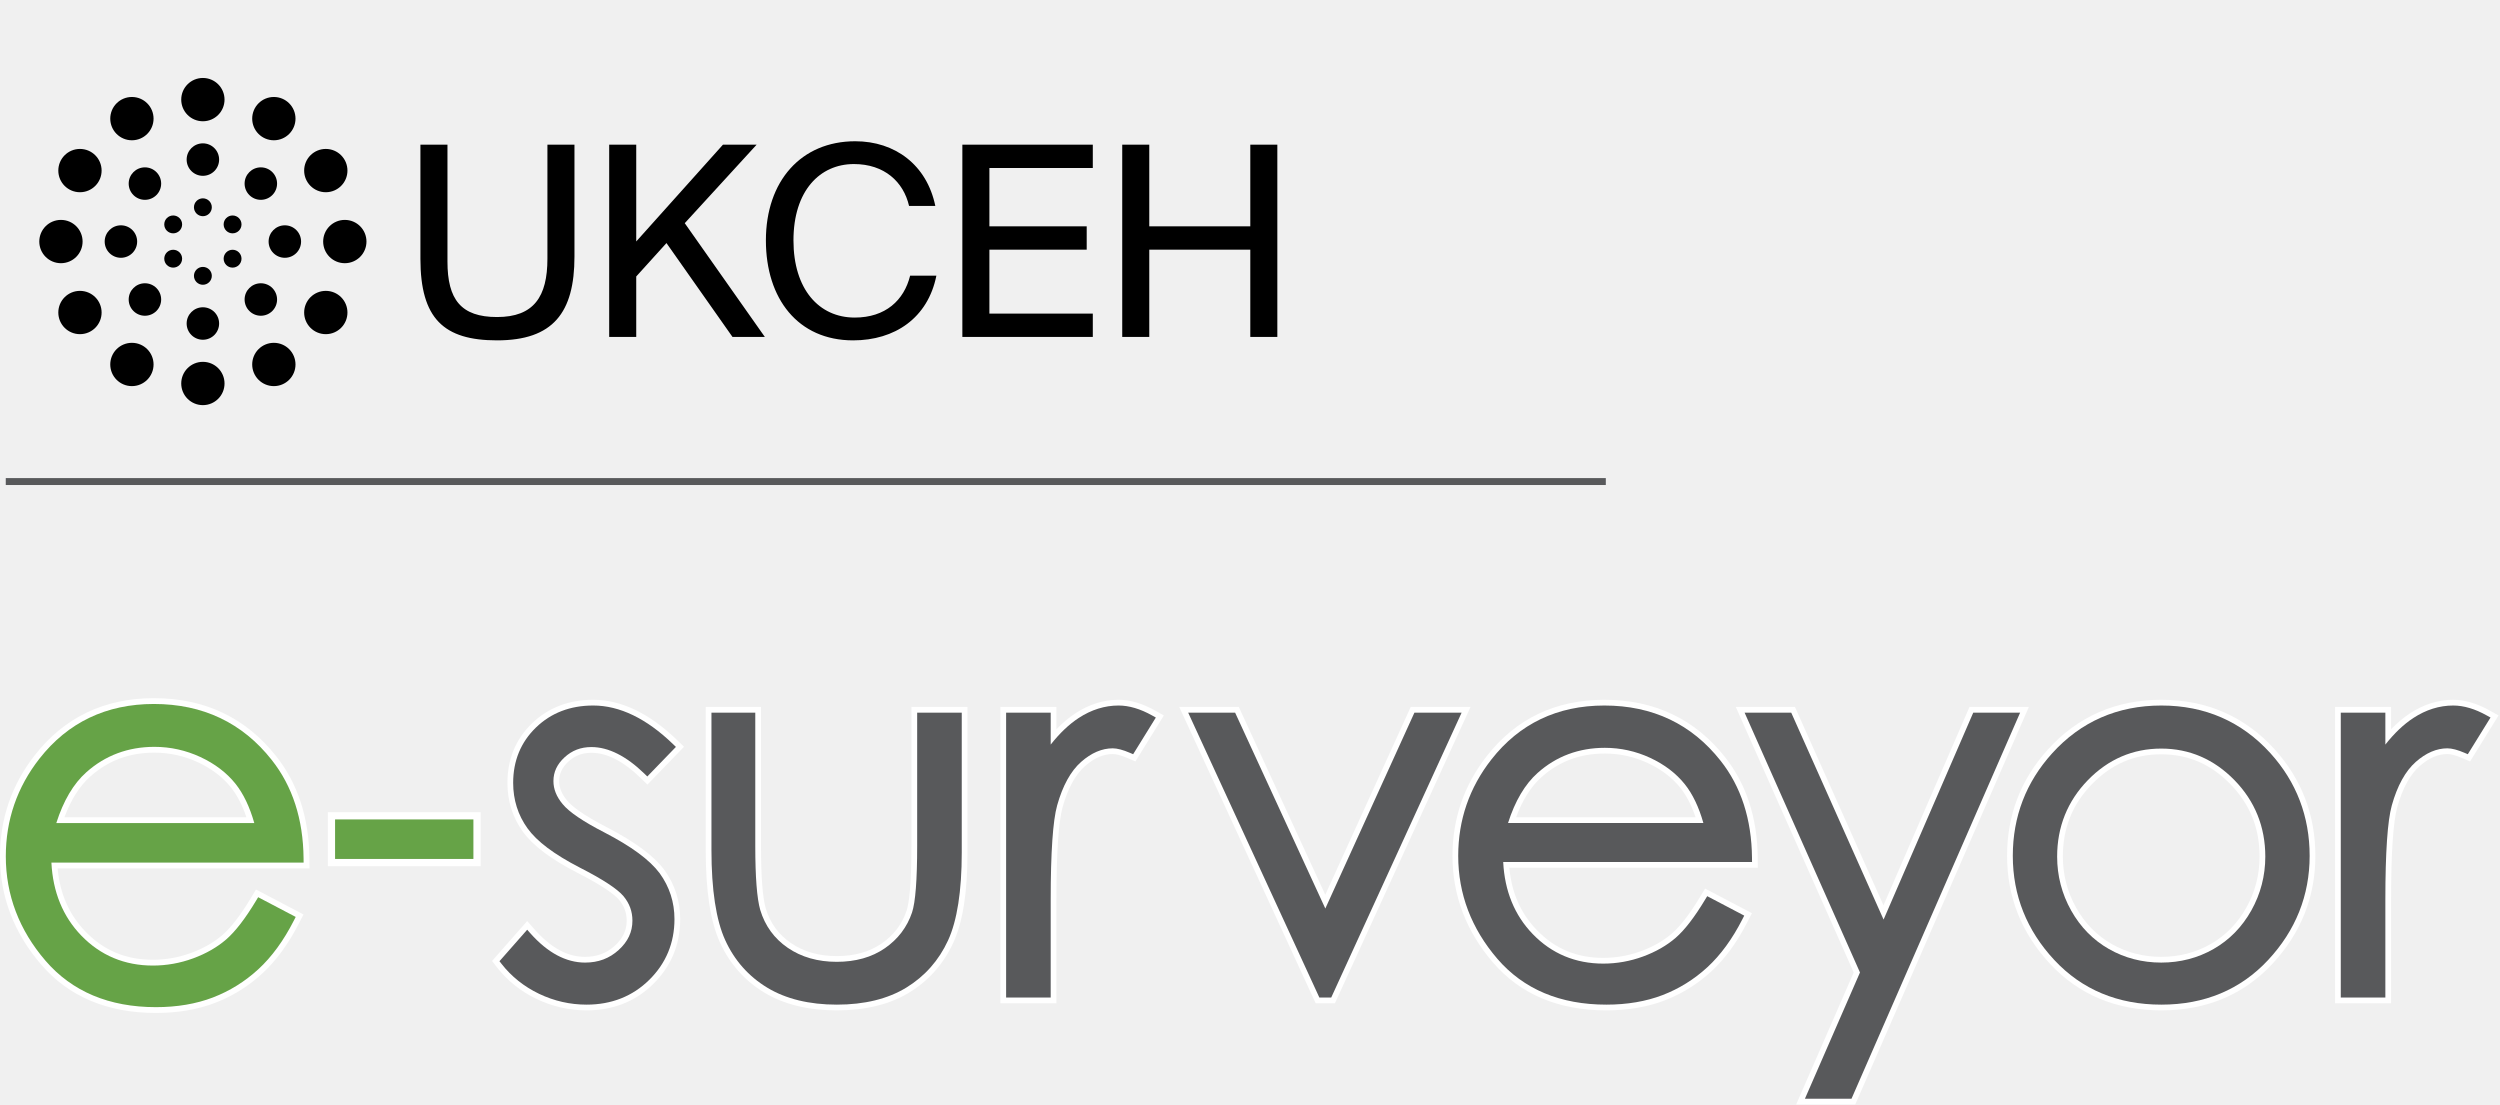
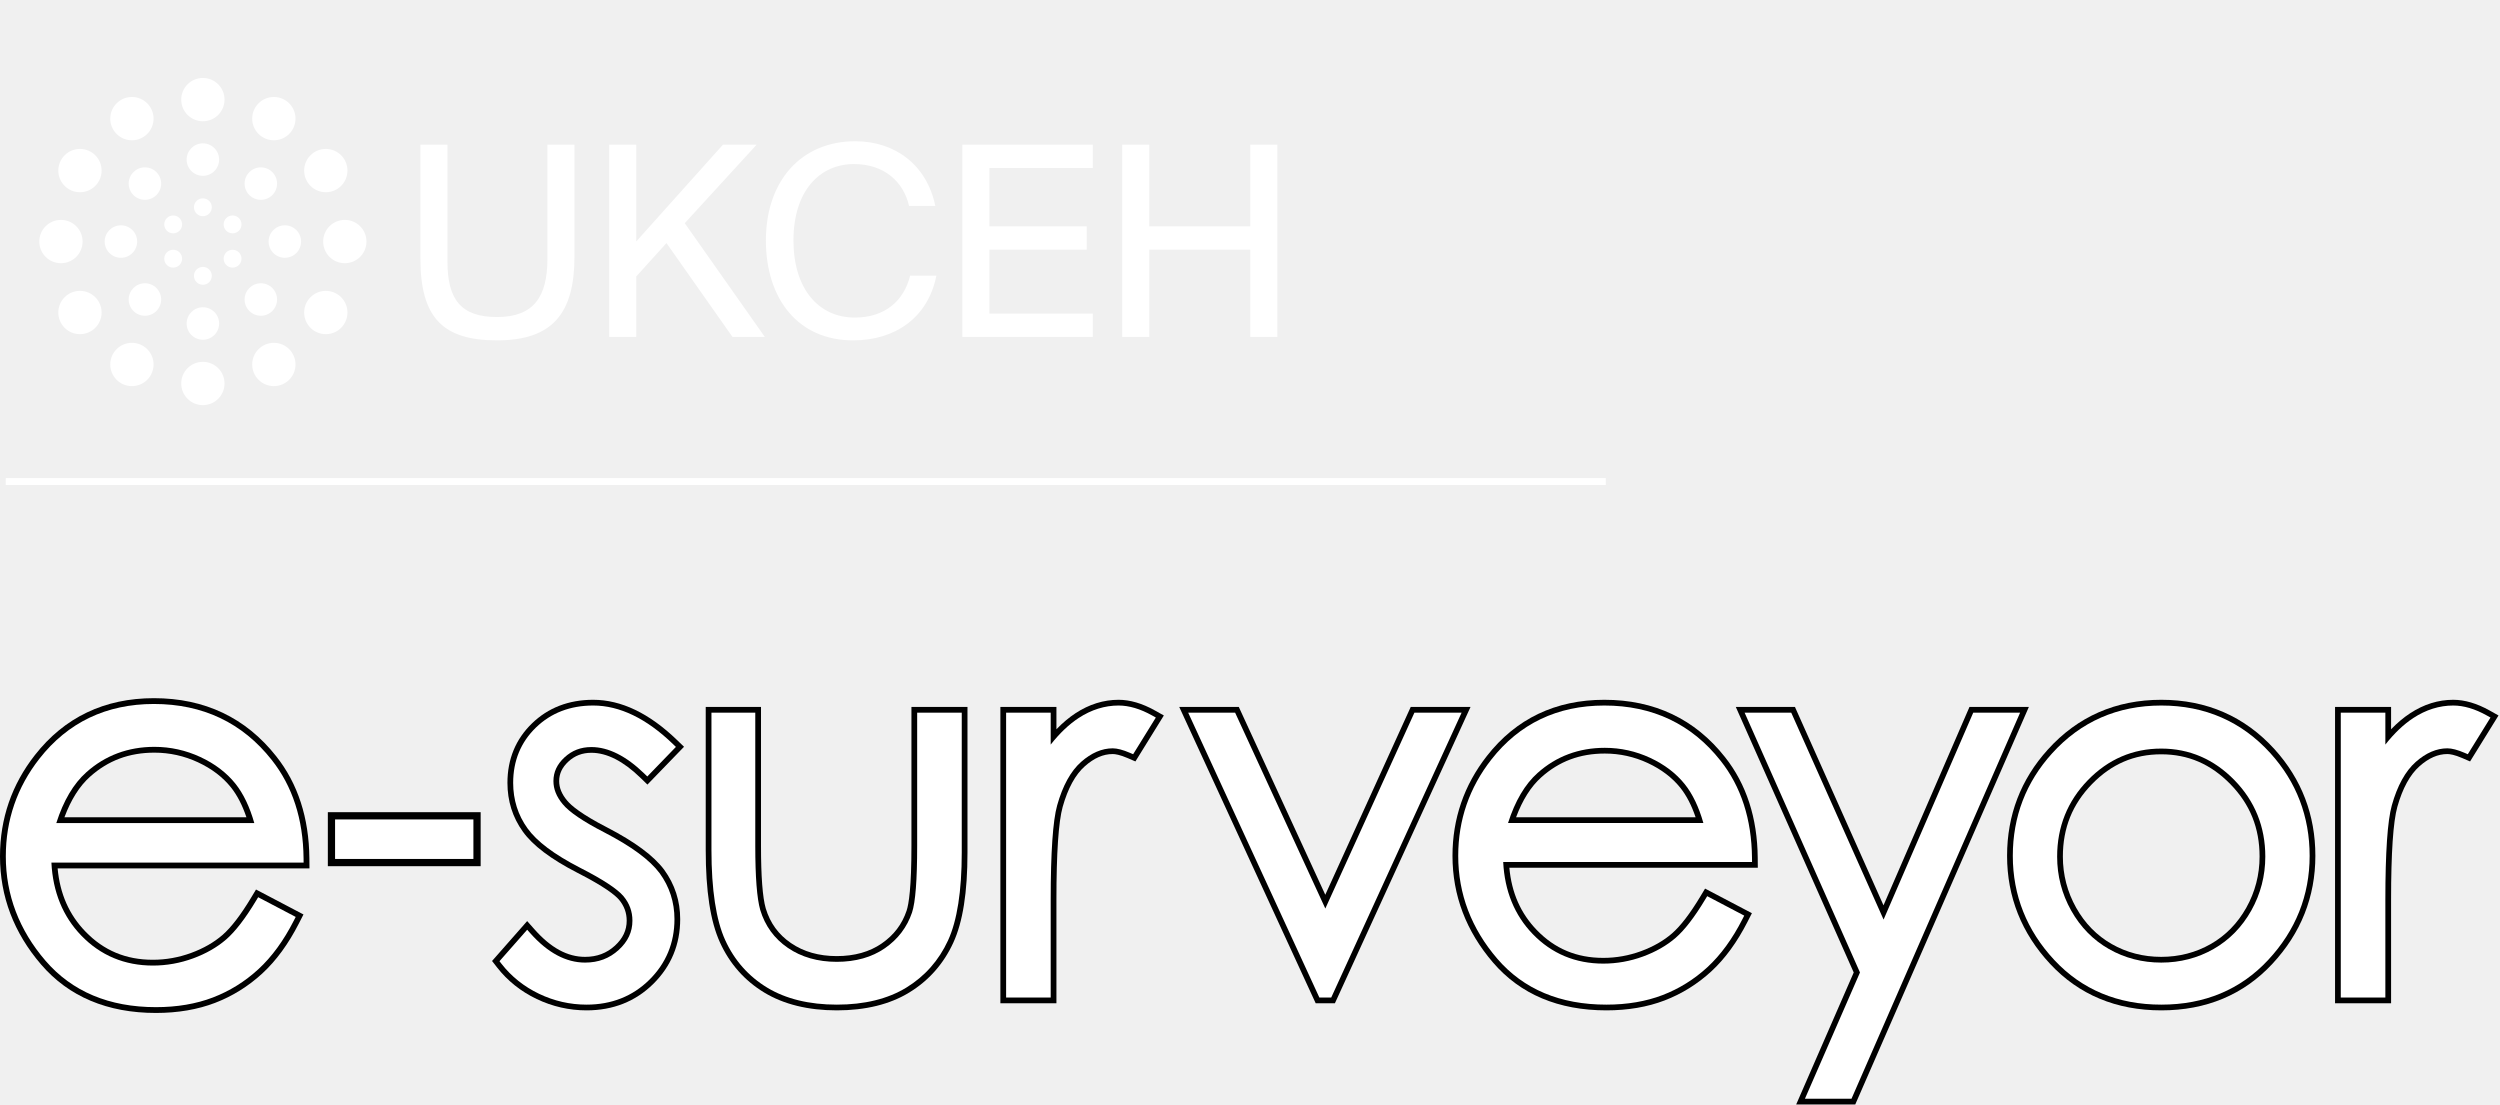
<svg xmlns="http://www.w3.org/2000/svg" width="100%" height="100%" viewBox="0 0 722 319" version="1.1" xml:space="preserve" style="fill-rule:evenodd;clip-rule:evenodd;stroke-linejoin:round;stroke-miterlimit:2;">
  <g>
-     <path d="M169.402,291.794c-5.016,0 -9.872,-1.108 -14.43,-3.29c-4.574,-2.19 -8.416,-5.256 -11.422,-9.114l-1.446,-1.858l10.142,-11.526l2.136,2.408c4.73,5.336 9.496,7.928 14.582,7.928c3.418,0 6.234,-1.054 8.608,-3.222c2.3,-2.1 3.418,-4.464 3.418,-7.228c0,-2.272 -0.724,-4.248 -2.214,-6.04c-1.122,-1.32 -4.146,-3.77 -12.056,-7.804c-7.702,-3.97 -12.846,-7.858 -15.738,-11.89c-2.942,-4.098 -4.434,-8.832 -4.434,-14.068c0,-6.842 2.382,-12.618 7.08,-17.168c4.674,-4.528 10.624,-6.824 17.684,-6.824c8.082,0 16.22,3.902 24.188,11.594l2.046,1.976l-10.566,10.92l-2.044,-1.982c-4.924,-4.78 -9.684,-7.202 -14.144,-7.202c-2.62,0 -4.796,0.834 -6.646,2.548c-1.79,1.656 -2.66,3.496 -2.66,5.624c0,1.926 0.746,3.756 2.28,5.596c1.194,1.456 4.132,3.958 11.484,7.74c8.12,4.208 13.54,8.222 16.578,12.28c3.07,4.234 4.612,9.02 4.612,14.26c0,7.318 -2.61,13.606 -7.758,18.692c-5.138,5.076 -11.626,7.65 -19.28,7.65Z" style="fill:#fff;fill-rule:nonzero;" />
-     <path d="M241.684,291.794c-8.274,0 -15.33,-1.732 -20.97,-5.148c-5.688,-3.446 -9.992,-8.316 -12.79,-14.474c-2.766,-6.082 -4.11,-14.814 -4.11,-26.694l0,-41.322l15.964,0l0,40.146c0,8.804 0.458,14.864 1.362,18.018c1.28,4.262 3.67,7.558 7.296,10.04c3.64,2.496 8.086,3.762 13.212,3.762c5.122,0 9.488,-1.226 12.98,-3.644c3.514,-2.43 5.868,-5.53 7.2,-9.476c0.634,-1.904 1.396,-6.7 1.396,-18.7l0,-40.146l16.184,0l0,42.056c0,11.54 -1.346,20.072 -4.116,26.084c-2.796,6.076 -7.07,10.902 -12.702,14.344c-5.592,3.42 -12.626,5.154 -20.906,5.154Z" style="fill:#fff;fill-rule:nonzero;" />
-     <path d="M288.91,289.738l0,-85.582l16.186,0l0,6.458c1.788,-1.852 3.63,-3.402 5.516,-4.636c3.928,-2.572 8.108,-3.88 12.424,-3.88c3.318,0 6.848,1.038 10.496,3.082l2.588,1.45l-8.212,13.274l-2.252,-0.97c-2.228,-0.962 -3.574,-1.164 -4.308,-1.164c-2.734,0 -5.362,1.148 -8.032,3.51c-2.752,2.434 -4.91,6.388 -6.416,11.748c-1.196,4.276 -1.804,13.308 -1.804,26.844l0,29.866l-16.186,0Z" style="fill:#fff;fill-rule:nonzero;" />
-     <path d="M379.968,289.738l-39.408,-85.582l17.2,0l24.982,54.254l24.682,-54.254l17.272,0l-39.174,85.582l-5.554,0Z" style="fill:#fff;fill-rule:nonzero;" />
-     <path d="M489.69,236.026c-1.164,-3.446 -2.646,-6.304 -4.424,-8.528c-2.334,-2.918 -5.492,-5.316 -9.382,-7.13c-3.916,-1.82 -8.09,-2.744 -12.404,-2.744c-7.186,0 -13.178,2.238 -18.324,6.84c-3.004,2.68 -5.456,6.558 -7.314,11.562l51.848,0Zm-25.768,55.768c-13.838,0 -24.85,-4.644 -32.73,-13.804c-7.772,-9.032 -11.714,-19.404 -11.714,-30.824c0,-10.738 3.344,-20.446 9.94,-28.852c8.416,-10.758 19.828,-16.216 33.916,-16.216c14.472,0 26.204,5.58 34.868,16.58c6.15,7.76 9.324,17.538 9.428,29.05l0.026,2.868l-71.758,0c0.664,7.268 3.274,13.18 7.938,18.006c5.224,5.406 11.506,8.034 19.204,8.034c3.714,0 7.38,-0.656 10.894,-1.946c3.502,-1.288 6.508,-3.008 8.932,-5.112c2.458,-2.134 5.208,-5.718 8.178,-10.656l1.382,-2.3l13.524,7.104l-1.272,2.502c-2.986,5.86 -6.504,10.678 -10.458,14.314c-3.974,3.656 -8.508,6.476 -13.476,8.382c-4.962,1.904 -10.622,2.87 -16.822,2.87Z" style="fill:#fff;fill-rule:nonzero;" />
-     <path d="M518.738,318.966l16.616,-38.11l-34.062,-76.7l17.084,0l25.578,57.308l24.836,-57.308l17.15,0l-50.142,114.81l-17.06,0Z" style="fill:#fff;fill-rule:nonzero;" />
-     <path d="M624.162,217.844c-7.822,0 -14.364,2.818 -19.998,8.612c-5.658,5.818 -8.408,12.666 -8.408,20.932c0,5.256 1.29,10.224 3.838,14.764c2.532,4.516 5.99,8.044 10.276,10.488c4.31,2.456 9.118,3.702 14.292,3.702c5.172,0 9.98,-1.246 14.288,-3.702c4.288,-2.444 7.746,-5.972 10.278,-10.488c2.546,-4.542 3.838,-9.508 3.838,-14.764c0,-8.264 -2.762,-15.11 -8.44,-20.928c-5.662,-5.798 -12.192,-8.616 -19.964,-8.616Zm0.036,73.95c-13.026,0 -23.836,-4.518 -32.132,-13.426c-8.242,-8.85 -12.422,-19.348 -12.422,-31.202c0,-11.74 3.96,-22.066 11.77,-30.694c8.614,-9.536 19.644,-14.374 32.784,-14.374c13.086,0 24.09,4.812 32.706,14.298c7.814,8.632 11.774,18.982 11.774,30.77c0,11.854 -4.18,22.35 -12.424,31.202c-8.294,8.908 -19.08,13.426 -32.056,13.426Z" style="fill:#fff;fill-rule:nonzero;" />
-     <path d="M674.362,289.738l0,-85.582l16.184,0l0,6.458c1.788,-1.852 3.63,-3.402 5.516,-4.636c3.928,-2.572 8.108,-3.88 12.424,-3.88c3.318,0 6.85,1.038 10.496,3.082l2.59,1.45l-8.214,13.274l-2.252,-0.97c-2.228,-0.962 -3.572,-1.164 -4.308,-1.164c-2.734,0 -5.36,1.148 -8.032,3.51c-2.75,2.434 -4.91,6.388 -6.416,11.748c-1.196,4.276 -1.804,13.308 -1.804,26.844l0,29.866l-16.184,0Z" style="fill:#fff;fill-rule:nonzero;" />
-     <path d="M170.792,215.75c4.906,0 10.052,2.58 15.298,7.668l0.852,0.828l8.264,-8.538l-0.856,-0.826c-7.648,-7.384 -15.4,-11.128 -23.038,-11.128c-6.616,0 -12.178,2.138 -16.532,6.356c-4.364,4.228 -6.578,9.604 -6.578,15.98c0,4.884 1.388,9.292 4.124,13.104c2.736,3.814 7.688,7.534 15.144,11.38c6.548,3.34 10.784,6.108 12.578,8.22c1.748,2.102 2.596,4.424 2.596,7.1c0,3.254 -1.294,6.016 -3.956,8.448c-2.694,2.458 -5.874,3.654 -9.724,3.654c-5.508,0 -10.83,-2.856 -15.82,-8.486l-0.892,-1.006l-8.002,9.092l0.604,0.776c2.85,3.656 6.494,6.562 10.832,8.64c4.334,2.076 8.948,3.128 13.716,3.128c7.204,0 13.3,-2.414 18.116,-7.172c4.824,-4.766 7.268,-10.658 7.268,-17.516c0,-4.884 -1.436,-9.344 -4.282,-13.27c-2.884,-3.852 -8.12,-7.712 -16.01,-11.8c-6.106,-3.14 -10.138,-5.88 -11.996,-8.148c-1.794,-2.152 -2.666,-4.328 -2.666,-6.658c0,-2.616 1.042,-4.852 3.188,-6.838c2.172,-2.01 4.712,-2.988 7.772,-2.988Z" style="fill:#58595b;fill-rule:nonzero;" />
-     <path d="M264.878,244.302c0,9.814 -0.5,16.282 -1.482,19.228c-1.43,4.236 -4.064,7.704 -7.826,10.308c-3.774,2.614 -8.458,3.938 -13.922,3.938c-5.466,0 -10.226,-1.362 -14.148,-4.052c-3.894,-2.666 -6.57,-6.356 -7.95,-10.948c-0.946,-3.302 -1.426,-9.516 -1.426,-18.474l0,-38.492l-12.656,0l0,39.668c0,11.478 1.334,20.228 3.962,26.01c2.658,5.848 6.742,10.472 12.142,13.742c5.378,3.258 12.144,4.91 20.112,4.91c7.97,0 14.714,-1.654 20.044,-4.912c5.346,-3.268 9.404,-7.852 12.062,-13.624c2.63,-5.71 3.964,-14.254 3.964,-25.392l0,-40.402l-12.876,0l0,38.492Z" style="fill:#58595b;fill-rule:nonzero;" />
-     <path d="M323.036,203.754c-3.99,0 -7.864,1.214 -11.52,3.608c-2.792,1.83 -5.5,4.404 -8.074,7.676l0,-9.228l-12.876,0l0,82.272l12.876,0l0,-28.21c0,-13.688 0.628,-22.87 1.866,-27.29c1.592,-5.674 3.918,-9.894 6.912,-12.542c2.944,-2.604 6.016,-3.924 9.128,-3.924c1.294,0 2.966,0.438 4.964,1.298l0.94,0.406l6.554,-10.592l-1.082,-0.606c-3.398,-1.902 -6.656,-2.868 -9.688,-2.868Z" style="fill:#58595b;fill-rule:nonzero;" />
-     <path d="M382.752,262.384l-26.052,-56.574l-13.558,0l37.886,82.272l3.432,0l37.658,-82.272l-13.63,0l-25.736,56.574Z" style="fill:#58595b;fill-rule:nonzero;" />
-     <path d="M435.522,237.682c2.02,-6.346 4.886,-11.2 8.53,-14.452c5.386,-4.818 11.924,-7.26 19.428,-7.26c4.558,0 8.966,0.976 13.102,2.9c4.124,1.92 7.48,4.476 9.976,7.596c2.266,2.832 4.072,6.602 5.376,11.216l-56.412,0Zm70.454,10.062c-0.1,-11.136 -3.154,-20.572 -9.074,-28.044c-8.334,-10.58 -19.628,-15.946 -33.568,-15.946c-13.554,0 -24.526,5.242 -32.614,15.582c-6.362,8.108 -9.588,17.47 -9.588,27.83c0,11.014 3.808,21.022 11.314,29.744c7.552,8.778 18.142,13.23 31.478,13.23c5.994,0 11.454,-0.928 16.228,-2.76c4.772,-1.832 9.128,-4.542 12.948,-8.056c3.808,-3.504 7.208,-8.162 10.102,-13.846l0.534,-1.046l-10.696,-5.62l-0.578,0.96c-3.058,5.088 -5.922,8.808 -8.512,11.056c-2.576,2.234 -5.754,4.056 -9.446,5.414c-3.698,1.358 -7.556,2.05 -11.464,2.05c-8.058,0 -14.92,-2.874 -20.394,-8.54c-5.244,-5.426 -8.108,-12.424 -8.522,-20.81l71.864,0l-0.012,-1.198Z" style="fill:#58595b;fill-rule:nonzero;" />
-     <path d="M543.976,265.574l-26.672,-59.764l-13.466,0l33.324,75.038l-15.898,36.462l13.45,0l48.698,-111.5l-13.536,0l-25.9,59.764Z" style="fill:#58595b;fill-rule:nonzero;" />
-     <path d="M654.22,247.386c0,5.544 -1.362,10.784 -4.048,15.576c-2.682,4.78 -6.35,8.52 -10.902,11.116c-4.56,2.6 -9.644,3.918 -15.108,3.918c-5.468,0 -10.55,-1.318 -15.11,-3.92c-4.554,-2.594 -8.22,-6.334 -10.902,-11.114c-2.686,-4.79 -4.048,-10.032 -4.048,-15.576c0,-8.596 2.986,-16.026 8.876,-22.082c5.88,-6.048 13.006,-9.114 21.184,-9.114c8.126,0 15.242,3.066 21.146,9.114c5.914,6.058 8.912,13.488 8.912,22.082Zm-30.022,-43.632c-12.652,0 -23.27,4.654 -31.558,13.83c-7.526,8.312 -11.342,18.266 -11.342,29.582c0,11.422 4.03,21.54 11.98,30.074c7.97,8.558 18.372,12.9 30.92,12.9c12.498,0 22.876,-4.342 30.846,-12.9c7.948,-8.536 11.98,-18.652 11.98,-30.074c0,-11.364 -3.816,-21.342 -11.344,-29.658c-8.29,-9.126 -18.882,-13.754 -31.482,-13.754Z" style="fill:#58595b;fill-rule:nonzero;" />
-     <path d="M718.174,206.622c-3.398,-1.902 -6.656,-2.868 -9.688,-2.868c-3.988,0 -7.864,1.214 -11.518,3.608c-2.794,1.83 -5.502,4.404 -8.076,7.676l0,-9.228l-12.876,0l0,82.272l12.876,0l0,-28.21c0,-13.686 0.628,-22.868 1.866,-27.29c1.592,-5.674 3.918,-9.894 6.914,-12.542c2.944,-2.604 6.014,-3.924 9.126,-3.924c1.296,0 2.966,0.438 4.964,1.298l0.94,0.406l6.554,-10.592l-1.082,-0.606Z" style="fill:#58595b;fill-rule:nonzero;" />
-     <path d="M71.164,236.02c-1.18,-3.494 -2.682,-6.392 -4.484,-8.644c-2.366,-2.958 -5.566,-5.39 -9.51,-7.226c-3.97,-1.846 -8.2,-2.784 -12.57,-2.784c-7.284,0 -13.36,2.268 -18.574,6.934c-3.046,2.716 -5.532,6.648 -7.414,11.72l52.552,0Zm-26.118,56.522c-14.026,0 -25.188,-4.708 -33.174,-13.99c-7.878,-9.156 -11.872,-19.666 -11.872,-31.242c0,-10.884 3.39,-20.724 10.076,-29.244c8.53,-10.904 20.096,-16.434 34.374,-16.434c14.67,0 26.56,5.654 35.34,16.804c6.234,7.866 9.452,17.774 9.558,29.444l0.026,2.906l-72.732,0c0.672,7.368 3.32,13.36 8.044,18.25c5.296,5.48 11.664,8.144 19.466,8.144c3.764,0 7.478,-0.666 11.042,-1.974c3.55,-1.304 6.596,-3.048 9.054,-5.18c2.49,-2.164 5.278,-5.798 8.288,-10.802l1.4,-2.332l13.708,7.204l-1.29,2.534c-3.026,5.94 -6.592,10.822 -10.6,14.508c-4.026,3.704 -8.622,6.564 -13.658,8.496c-5.028,1.93 -10.764,2.908 -17.05,2.908Z" style="fill:#fff;fill-rule:nonzero;" />
-     <path d="M16.262,237.696c2.048,-6.43 4.95,-11.352 8.646,-14.646c5.46,-4.884 12.084,-7.36 19.692,-7.36c4.616,0 9.084,0.99 13.278,2.94c4.18,1.946 7.582,4.536 10.112,7.698c2.296,2.872 4.126,6.692 5.448,11.368l-57.176,0Zm57.71,22.392c-3.098,5.156 -6.002,8.924 -8.626,11.204c-2.612,2.266 -5.834,4.114 -9.574,5.488c-3.748,1.378 -7.658,2.076 -11.62,2.076c-8.166,0 -15.122,-2.912 -20.672,-8.656c-5.314,-5.498 -8.216,-12.59 -8.634,-21.09l72.836,0l-0.012,-1.216c-0.102,-11.286 -3.198,-20.85 -9.198,-28.422c-8.446,-10.724 -19.892,-16.164 -34.022,-16.164c-13.736,0 -24.858,5.316 -33.056,15.794c-6.448,8.218 -9.716,17.708 -9.716,28.208c0,11.162 3.856,21.306 11.466,30.148c7.654,8.896 18.386,13.408 31.902,13.408c6.08,0 11.614,-0.942 16.45,-2.798c4.838,-1.856 9.254,-4.604 13.124,-8.164c3.86,-3.55 7.304,-8.272 10.24,-14.036l0.54,-1.058l-10.842,-5.696l-0.586,0.974Z" style="fill:#66a347;fill-rule:nonzero;" />
-     <rect x="94.68" y="234.56" width="44.132" height="15.596" style="fill:#fff;" />
-     <rect x="96.77" y="236.652" width="39.95" height="11.412" style="fill:#66a347;" />
-     <path d="M1.664,140.072l462.094,0l0,-2l-462.094,0" style="fill:#58595b;fill-rule:nonzero;" />
+     <path d="M169.402,291.794C164.386,291.794 159.53,290.686 154.972,288.504C150.398,286.314 146.556,283.248 143.55,279.39L142.104,277.532L152.246,266.006L154.382,268.414C159.112,273.75 163.878,276.342 168.964,276.342C172.382,276.342 175.198,275.288 177.572,273.12C179.872,271.02 180.99,268.656 180.99,265.892C180.99,263.62 180.266,261.644 178.776,259.852C177.654,258.532 174.63,256.082 166.72,252.048C159.018,248.078 153.874,244.19 150.982,240.158C148.04,236.06 146.548,231.326 146.548,226.09C146.548,219.248 148.93,213.472 153.628,208.922C158.302,204.394 164.252,202.098 171.312,202.098C179.394,202.098 187.532,206 195.5,213.692L197.546,215.668L186.98,226.588L184.936,224.606C180.012,219.826 175.252,217.404 170.792,217.404C168.172,217.404 165.996,218.238 164.146,219.952C162.356,221.608 161.486,223.448 161.486,225.576C161.486,227.502 162.232,229.332 163.766,231.172C164.96,232.628 167.898,235.13 175.25,238.912C183.37,243.12 188.79,247.134 191.828,251.192C194.898,255.426 196.44,260.212 196.44,265.452C196.44,272.77 193.83,279.058 188.682,284.144C183.544,289.22 177.056,291.794 169.402,291.794Z" style="fill-rule:nonzero;" />
+     <path d="M241.684,291.794C233.41,291.794 226.354,290.062 220.714,286.646C215.026,283.2 210.722,278.33 207.924,272.172C205.158,266.09 203.814,257.358 203.814,245.478L203.814,204.156L219.778,204.156L219.778,244.302C219.778,253.106 220.236,259.166 221.14,262.32C222.42,266.582 224.81,269.878 228.436,272.36C232.076,274.856 236.522,276.122 241.648,276.122C246.77,276.122 251.136,274.896 254.628,272.478C258.142,270.048 260.496,266.948 261.828,263.002C262.462,261.098 263.224,256.302 263.224,244.302L263.224,204.156L279.408,204.156L279.408,246.212C279.408,257.752 278.062,266.284 275.292,272.296C272.496,278.372 268.222,283.198 262.59,286.64C256.998,290.06 249.964,291.794 241.684,291.794Z" style="fill-rule:nonzero;" />
+     <path d="M288.91,289.738L288.91,204.156L305.096,204.156L305.096,210.614C306.884,208.762 308.726,207.212 310.612,205.978C314.54,203.406 318.72,202.098 323.036,202.098C326.354,202.098 329.884,203.136 333.532,205.18L336.12,206.63L327.908,219.904L325.656,218.934C323.428,217.972 322.082,217.77 321.348,217.77C318.614,217.77 315.986,218.918 313.316,221.28C310.564,223.714 308.406,227.668 306.9,233.028C305.704,237.304 305.096,246.336 305.096,259.872L305.096,289.738L288.91,289.738Z" style="fill-rule:nonzero;" />
+     <path d="M379.968,289.738L340.56,204.156L357.76,204.156L382.742,258.41L407.424,204.156L424.696,204.156L385.522,289.738L379.968,289.738Z" style="fill-rule:nonzero;" />
+     <path d="M489.69,236.026C488.526,232.58 487.044,229.722 485.266,227.498C482.932,224.58 479.774,222.182 475.884,220.368C471.968,218.548 467.794,217.624 463.48,217.624C456.294,217.624 450.302,219.862 445.156,224.464C442.152,227.144 439.7,231.022 437.842,236.026L489.69,236.026ZM463.922,291.794C450.084,291.794 439.072,287.15 431.192,277.99C423.42,268.958 419.478,258.586 419.478,247.166C419.478,236.428 422.822,226.72 429.418,218.314C437.834,207.556 449.246,202.098 463.334,202.098C477.806,202.098 489.538,207.678 498.202,218.678C504.352,226.438 507.526,236.216 507.63,247.728L507.656,250.596L435.898,250.596C436.562,257.864 439.172,263.776 443.836,268.602C449.06,274.008 455.342,276.636 463.04,276.636C466.754,276.636 470.42,275.98 473.934,274.69C477.436,273.402 480.442,271.682 482.866,269.578C485.324,267.444 488.074,263.86 491.044,258.922L492.426,256.622L505.95,263.726L504.678,266.228C501.692,272.088 498.174,276.906 494.22,280.542C490.246,284.198 485.712,287.018 480.744,288.924C475.782,290.828 470.122,291.794 463.922,291.794Z" style="fill-rule:nonzero;" />
+     <path d="M518.738,318.966L535.354,280.856L501.292,204.156L518.376,204.156L543.954,261.464L568.79,204.156L585.94,204.156L535.798,318.966L518.738,318.966Z" style="fill-rule:nonzero;" />
+     <path d="M624.162,217.844C616.34,217.844 609.798,220.662 604.164,226.456C598.506,232.274 595.756,239.122 595.756,247.388C595.756,252.644 597.046,257.612 599.594,262.152C602.126,266.668 605.584,270.196 609.87,272.64C614.18,275.096 618.988,276.342 624.162,276.342C629.334,276.342 634.142,275.096 638.45,272.64C642.738,270.196 646.196,266.668 648.728,262.152C651.274,257.61 652.566,252.644 652.566,247.388C652.566,239.124 649.804,232.278 644.126,226.46C638.464,220.662 631.934,217.844 624.162,217.844ZM624.198,291.794C611.172,291.794 600.362,287.276 592.066,278.368C583.824,269.518 579.644,259.02 579.644,247.166C579.644,235.426 583.604,225.1 591.414,216.472C600.028,206.936 611.058,202.098 624.198,202.098C637.284,202.098 648.288,206.91 656.904,216.396C664.718,225.028 668.678,235.378 668.678,247.166C668.678,259.02 664.498,269.516 656.254,278.368C647.96,287.276 637.174,291.794 624.198,291.794Z" style="fill-rule:nonzero;" />
+     <path d="M674.362,289.738L674.362,204.156L690.546,204.156L690.546,210.614C692.334,208.762 694.176,207.212 696.062,205.978C699.99,203.406 704.17,202.098 708.486,202.098C711.804,202.098 715.336,203.136 718.982,205.18L721.572,206.63L713.358,219.904L711.106,218.934C708.878,217.972 707.534,217.77 706.798,217.77C704.064,217.77 701.438,218.918 698.766,221.28C696.016,223.714 693.856,227.668 692.35,233.028C691.154,237.304 690.546,246.336 690.546,259.872L690.546,289.738L674.362,289.738Z" style="fill-rule:nonzero;" />
+     <path d="M170.792,215.75C175.698,215.75 180.844,218.33 186.09,223.418L186.942,224.246L195.206,215.708L194.35,214.882C186.702,207.498 178.95,203.754 171.312,203.754C164.696,203.754 159.134,205.892 154.78,210.11C150.416,214.338 148.202,219.714 148.202,226.09C148.202,230.974 149.59,235.382 152.326,239.194C155.062,243.008 160.014,246.728 167.47,250.574C174.018,253.914 178.254,256.682 180.048,258.794C181.796,260.896 182.644,263.218 182.644,265.894C182.644,269.148 181.35,271.91 178.688,274.342C175.994,276.8 172.814,277.996 168.964,277.996C163.456,277.996 158.134,275.14 153.144,269.51L152.252,268.504L144.25,277.596L144.854,278.372C147.704,282.028 151.348,284.934 155.686,287.012C160.02,289.088 164.634,290.14 169.402,290.14C176.606,290.14 182.702,287.726 187.518,282.968C192.342,278.202 194.786,272.31 194.786,265.452C194.786,260.568 193.35,256.108 190.504,252.182C187.62,248.33 182.384,244.47 174.494,240.382C168.388,237.242 164.356,234.502 162.498,232.234C160.704,230.082 159.832,227.906 159.832,225.576C159.832,222.96 160.874,220.724 163.02,218.738C165.192,216.728 167.732,215.75 170.792,215.75Z" style="fill:white;fill-rule:nonzero;" />
+     <path d="M264.878,244.302C264.878,254.116 264.378,260.584 263.396,263.53C261.966,267.766 259.332,271.234 255.57,273.838C251.796,276.452 247.112,277.776 241.648,277.776C236.182,277.776 231.422,276.414 227.5,273.724C223.606,271.058 220.93,267.368 219.55,262.776C218.604,259.474 218.124,253.26 218.124,244.302L218.124,205.81L205.468,205.81L205.468,245.478C205.468,256.956 206.802,265.706 209.43,271.488C212.088,277.336 216.172,281.96 221.572,285.23C226.95,288.488 233.716,290.14 241.684,290.14C249.654,290.14 256.398,288.486 261.728,285.228C267.074,281.96 271.132,277.376 273.79,271.604C276.42,265.894 277.754,257.35 277.754,246.212L277.754,205.81L264.878,205.81L264.878,244.302Z" style="fill:white;fill-rule:nonzero;" />
+     <path d="M323.036,203.754C319.046,203.754 315.172,204.968 311.516,207.362C308.724,209.192 306.016,211.766 303.442,215.038L303.442,205.81L290.566,205.81L290.566,288.082L303.442,288.082L303.442,259.872C303.442,246.184 304.07,237.002 305.308,232.582C306.9,226.908 309.226,222.688 312.22,220.04C315.164,217.436 318.236,216.116 321.348,216.116C322.642,216.116 324.314,216.554 326.312,217.414L327.252,217.82L333.806,207.228L332.724,206.622C329.326,204.72 326.068,203.754 323.036,203.754Z" style="fill:white;fill-rule:nonzero;" />
+     <path d="M382.752,262.384L356.7,205.81L343.142,205.81L381.028,288.082L384.46,288.082L422.118,205.81L408.488,205.81L382.752,262.384Z" style="fill:white;fill-rule:nonzero;" />
+     <path d="M435.522,237.682C437.542,231.336 440.408,226.482 444.052,223.23C449.438,218.412 455.976,215.97 463.48,215.97C468.038,215.97 472.446,216.946 476.582,218.87C480.706,220.79 484.062,223.346 486.558,226.466C488.824,229.298 490.63,233.068 491.934,237.682L435.522,237.682ZM505.976,247.744C505.876,236.608 502.822,227.172 496.902,219.7C488.568,209.12 477.274,203.754 463.334,203.754C449.78,203.754 438.808,208.996 430.72,219.336C424.358,227.444 421.132,236.806 421.132,247.166C421.132,258.18 424.94,268.188 432.446,276.91C439.998,285.688 450.588,290.14 463.924,290.14C469.918,290.14 475.378,289.212 480.152,287.38C484.924,285.548 489.28,282.838 493.1,279.324C496.908,275.82 500.308,271.162 503.202,265.478L503.736,264.432L493.04,258.812L492.462,259.772C489.404,264.86 486.54,268.58 483.95,270.828C481.374,273.062 478.196,274.884 474.504,276.242C470.806,277.6 466.948,278.292 463.04,278.292C454.982,278.292 448.12,275.418 442.646,269.752C437.402,264.326 434.538,257.328 434.124,248.942L505.988,248.942L505.976,247.744Z" style="fill:white;fill-rule:nonzero;" />
+     <path d="M543.976,265.574L517.304,205.81L503.838,205.81L537.162,280.848L521.264,317.31L534.714,317.31L583.412,205.81L569.876,205.81L543.976,265.574Z" style="fill:white;fill-rule:nonzero;" />
+     <path d="M654.22,247.386C654.22,252.93 652.858,258.17 650.172,262.962C647.49,267.742 643.822,271.482 639.27,274.078C634.71,276.678 629.626,277.996 624.162,277.996C618.694,277.996 613.612,276.678 609.052,274.076C604.498,271.482 600.832,267.742 598.15,262.962C595.464,258.172 594.102,252.93 594.102,247.386C594.102,238.79 597.088,231.36 602.978,225.304C608.858,219.256 615.984,216.19 624.162,216.19C632.288,216.19 639.404,219.256 645.308,225.304C651.222,231.362 654.22,238.792 654.22,247.386ZM624.198,203.754C611.546,203.754 600.928,208.408 592.64,217.584C585.114,225.896 581.298,235.85 581.298,247.166C581.298,258.588 585.328,268.706 593.278,277.24C601.248,285.798 611.65,290.14 624.198,290.14C636.696,290.14 647.074,285.798 655.044,277.24C662.992,268.704 667.024,258.588 667.024,247.166C667.024,235.802 663.208,225.824 655.68,217.508C647.39,208.382 636.798,203.754 624.198,203.754Z" style="fill:white;fill-rule:nonzero;" />
+     <path d="M718.174,206.622C714.776,204.72 711.518,203.754 708.486,203.754C704.498,203.754 700.622,204.968 696.968,207.362C694.174,209.192 691.466,211.766 688.892,215.038L688.892,205.81L676.016,205.81L676.016,288.082L688.892,288.082L688.892,259.872C688.892,246.186 689.52,237.004 690.758,232.582C692.35,226.908 694.676,222.688 697.672,220.04C700.616,217.436 703.686,216.116 706.798,216.116C708.094,216.116 709.764,216.554 711.762,217.414L712.702,217.82L719.256,207.228L718.174,206.622Z" style="fill:white;fill-rule:nonzero;" />
+     <path d="M71.164,236.02C69.984,232.526 68.482,229.628 66.68,227.376C64.314,224.418 61.114,221.986 57.17,220.15C53.2,218.304 48.97,217.366 44.6,217.366C37.316,217.366 31.24,219.634 26.026,224.3C22.98,227.016 20.494,230.948 18.612,236.02L71.164,236.02ZM45.046,292.542C31.02,292.542 19.858,287.834 11.872,278.552C3.994,269.396 0,258.886 0,247.31C0,236.426 3.39,226.586 10.076,218.066C18.606,207.162 30.172,201.632 44.45,201.632C59.12,201.632 71.01,207.286 79.79,218.436C86.024,226.302 89.242,236.21 89.348,247.88L89.374,250.786L16.642,250.786C17.314,258.154 19.962,264.146 24.686,269.036C29.982,274.516 36.35,277.18 44.152,277.18C47.916,277.18 51.63,276.514 55.194,275.206C58.744,273.902 61.79,272.158 64.248,270.026C66.738,267.862 69.526,264.228 72.536,259.224L73.936,256.892L87.644,264.096L86.354,266.63C83.328,272.57 79.762,277.452 75.754,281.138C71.728,284.842 67.132,287.702 62.096,289.634C57.068,291.564 51.332,292.542 45.046,292.542Z" style="fill-rule:nonzero;" />
+     <path d="M16.262,237.696C18.31,231.266 21.212,226.344 24.908,223.05C30.368,218.166 36.992,215.69 44.6,215.69C49.216,215.69 53.684,216.68 57.878,218.63C62.058,220.576 65.46,223.166 67.99,226.328C70.286,229.2 72.116,233.02 73.438,237.696L16.262,237.696ZM73.972,260.088C70.874,265.244 67.97,269.012 65.346,271.292C62.734,273.558 59.512,275.406 55.772,276.78C52.024,278.158 48.114,278.856 44.152,278.856C35.986,278.856 29.03,275.944 23.48,270.2C18.166,264.702 15.264,257.61 14.846,249.11L87.682,249.11L87.67,247.894C87.568,236.608 84.472,227.044 78.472,219.472C70.026,208.748 58.58,203.308 44.45,203.308C30.714,203.308 19.592,208.624 11.394,219.102C4.946,227.32 1.678,236.81 1.678,247.31C1.678,258.472 5.534,268.616 13.144,277.458C20.798,286.354 31.53,290.866 45.046,290.866C51.126,290.866 56.66,289.924 61.496,288.068C66.334,286.212 70.75,283.464 74.62,279.904C78.48,276.354 81.924,271.632 84.86,265.868L85.4,264.81L74.558,259.114L73.972,260.088Z" style="fill:white;fill-rule:nonzero;" />
+     <rect x="94.68" y="234.56" width="44.132" height="15.596" />
+     <rect x="96.77" y="236.652" width="39.95" height="11.412" style="fill:white;" />
+     <path d="M1.664,140.072L463.758,140.072L463.758,138.072L1.664,138.072" style="fill:white;fill-rule:nonzero;" />
  </g>
-   <path d="M361.085,41.788l0,23.584l-29.175,0l0,-23.584l-7.81,0l0,55.515l7.81,0l0,-25.192l29.175,0l0,25.192l7.81,0l0,-55.515l-7.81,0Zm-83.157,55.515l37.674,0l0,-6.738l-29.864,0l0,-18.454l28.102,0l0,-6.738l-28.102,0l0,-16.846l29.864,0l0,-6.738l-37.674,0l0,55.515Zm-15.085,-17.688c-1.76,7.121 -7.121,12.099 -16.003,12.099c-10.337,0 -17.688,-8.193 -17.688,-22.283c0,-14.396 7.658,-22.052 17.459,-22.052c8.806,0 14.319,5.13 15.927,12.098l7.581,0c-2.451,-11.868 -11.639,-18.683 -23.125,-18.683c-15.621,0 -25.804,11.485 -25.804,28.638c0,16.846 9.264,28.867 25.192,28.867c12.021,0 21.593,-6.432 24.043,-18.683l-7.581,-0Zm-79.098,-37.827l-7.81,0l0,55.515l7.81,0l0,-17.459l8.73,-9.647l19.066,27.106l9.342,0l-23.126,-32.849l20.752,-22.666l-9.725,0l-25.04,27.949l0,-27.949Zm-62.328,0l0,32.927c0,17.305 6.738,23.583 22.129,23.583c16.157,0 22.36,-7.963 22.36,-24.197l0,-32.313l-7.81,0l0,32.927c0,10.949 -3.906,16.845 -14.549,16.845c-10.413,0 -14.319,-5.054 -14.319,-16.003l0,-33.768l-7.81,-0Z" style="fill-rule:nonzero;" />
-   <circle cx="58.592" cy="28.768" r="6.253" />
-   <circle cx="58.592" cy="110.751" r="6.253" />
-   <circle cx="38.096" cy="34.26" r="6.253" />
-   <circle cx="79.088" cy="105.259" r="6.253" />
-   <circle cx="23.092" cy="49.264" r="6.253" />
-   <circle cx="94.092" cy="90.255" r="6.253" />
-   <circle cx="17.6" cy="69.76" r="6.253" />
-   <circle cx="99.583" cy="69.76" r="6.253" />
-   <circle cx="23.092" cy="90.255" r="6.253" />
-   <circle cx="94.092" cy="49.264" r="6.253" />
-   <circle cx="38.096" cy="105.259" r="6.253" />
-   <circle cx="79.088" cy="34.26" r="6.253" />
-   <circle cx="58.592" cy="46.089" r="4.69" />
-   <circle cx="58.592" cy="93.43" r="4.69" />
-   <circle cx="41.854" cy="53.022" r="4.69" />
-   <circle cx="75.33" cy="86.497" r="4.69" />
-   <circle cx="34.921" cy="69.76" r="4.69" />
-   <circle cx="82.263" cy="69.76" r="4.69" />
-   <circle cx="41.854" cy="86.497" r="4.69" />
-   <circle cx="75.33" cy="53.022" r="4.69" />
-   <circle cx="58.592" cy="59.858" r="2.58" />
-   <circle cx="58.592" cy="79.661" r="2.58" />
-   <circle cx="50.017" cy="64.809" r="2.58" />
-   <circle cx="67.167" cy="74.71" r="2.58" />
-   <circle cx="50.017" cy="74.71" r="2.58" />
-   <circle cx="67.167" cy="64.809" r="2.58" />
+   <path d="M361.085,41.788L361.085,65.372L331.91,65.372L331.91,41.788L324.1,41.788L324.1,97.303L331.91,97.303L331.91,72.111L361.085,72.111L361.085,97.303L368.895,97.303L368.895,41.788L361.085,41.788ZM277.928,97.303L315.602,97.303L315.602,90.565L285.738,90.565L285.738,72.111L313.84,72.111L313.84,65.373L285.738,65.373L285.738,48.527L315.602,48.527L315.602,41.789L277.928,41.789L277.928,97.304L277.928,97.303ZM262.843,79.615C261.083,86.736 255.722,91.714 246.84,91.714C236.503,91.714 229.152,83.521 229.152,69.431C229.152,55.035 236.81,47.379 246.611,47.379C255.417,47.379 260.93,52.509 262.538,59.477L270.119,59.477C267.668,47.609 258.48,40.794 246.994,40.794C231.373,40.794 221.19,52.279 221.19,69.432C221.19,86.278 230.454,98.299 246.382,98.299C258.403,98.299 267.975,91.867 270.425,79.616L262.844,79.616L262.843,79.615ZM183.745,41.788L175.935,41.788L175.935,97.303L183.745,97.303L183.745,79.844L192.475,70.197L211.541,97.303L220.883,97.303L197.757,64.454L218.509,41.788L208.784,41.788L183.744,69.737L183.744,41.788L183.745,41.788ZM121.417,41.788L121.417,74.715C121.417,92.02 128.155,98.298 143.546,98.298C159.703,98.298 165.906,90.335 165.906,74.101L165.906,41.788L158.096,41.788L158.096,74.715C158.096,85.664 154.19,91.56 143.547,91.56C133.134,91.56 129.228,86.506 129.228,75.557L129.228,41.789L121.418,41.789L121.417,41.788Z" style="fill:white;fill-rule:nonzero;" />
+   <circle cx="58.592" cy="28.768" r="6.253" style="fill:white;" />
+   <circle cx="58.592" cy="110.751" r="6.253" style="fill:white;" />
+   <circle cx="38.096" cy="34.26" r="6.253" style="fill:white;" />
+   <circle cx="79.088" cy="105.259" r="6.253" style="fill:white;" />
+   <circle cx="23.092" cy="49.264" r="6.253" style="fill:white;" />
+   <circle cx="94.092" cy="90.255" r="6.253" style="fill:white;" />
+   <circle cx="17.6" cy="69.76" r="6.253" style="fill:white;" />
+   <circle cx="99.583" cy="69.76" r="6.253" style="fill:white;" />
+   <circle cx="23.092" cy="90.255" r="6.253" style="fill:white;" />
+   <circle cx="94.092" cy="49.264" r="6.253" style="fill:white;" />
+   <circle cx="38.096" cy="105.259" r="6.253" style="fill:white;" />
+   <circle cx="79.088" cy="34.26" r="6.253" style="fill:white;" />
+   <circle cx="58.592" cy="46.089" r="4.69" style="fill:white;" />
+   <circle cx="58.592" cy="93.43" r="4.69" style="fill:white;" />
+   <circle cx="41.854" cy="53.022" r="4.69" style="fill:white;" />
+   <circle cx="75.33" cy="86.497" r="4.69" style="fill:white;" />
+   <circle cx="34.921" cy="69.76" r="4.69" style="fill:white;" />
+   <circle cx="82.263" cy="69.76" r="4.69" style="fill:white;" />
+   <circle cx="41.854" cy="86.497" r="4.69" style="fill:white;" />
+   <circle cx="75.33" cy="53.022" r="4.69" style="fill:white;" />
+   <circle cx="58.592" cy="59.858" r="2.58" style="fill:white;" />
+   <circle cx="58.592" cy="79.661" r="2.58" style="fill:white;" />
+   <circle cx="50.017" cy="64.809" r="2.58" style="fill:white;" />
+   <circle cx="67.167" cy="74.71" r="2.58" style="fill:white;" />
+   <circle cx="50.017" cy="74.71" r="2.58" style="fill:white;" />
+   <circle cx="67.167" cy="64.809" r="2.58" style="fill:white;" />
</svg>
